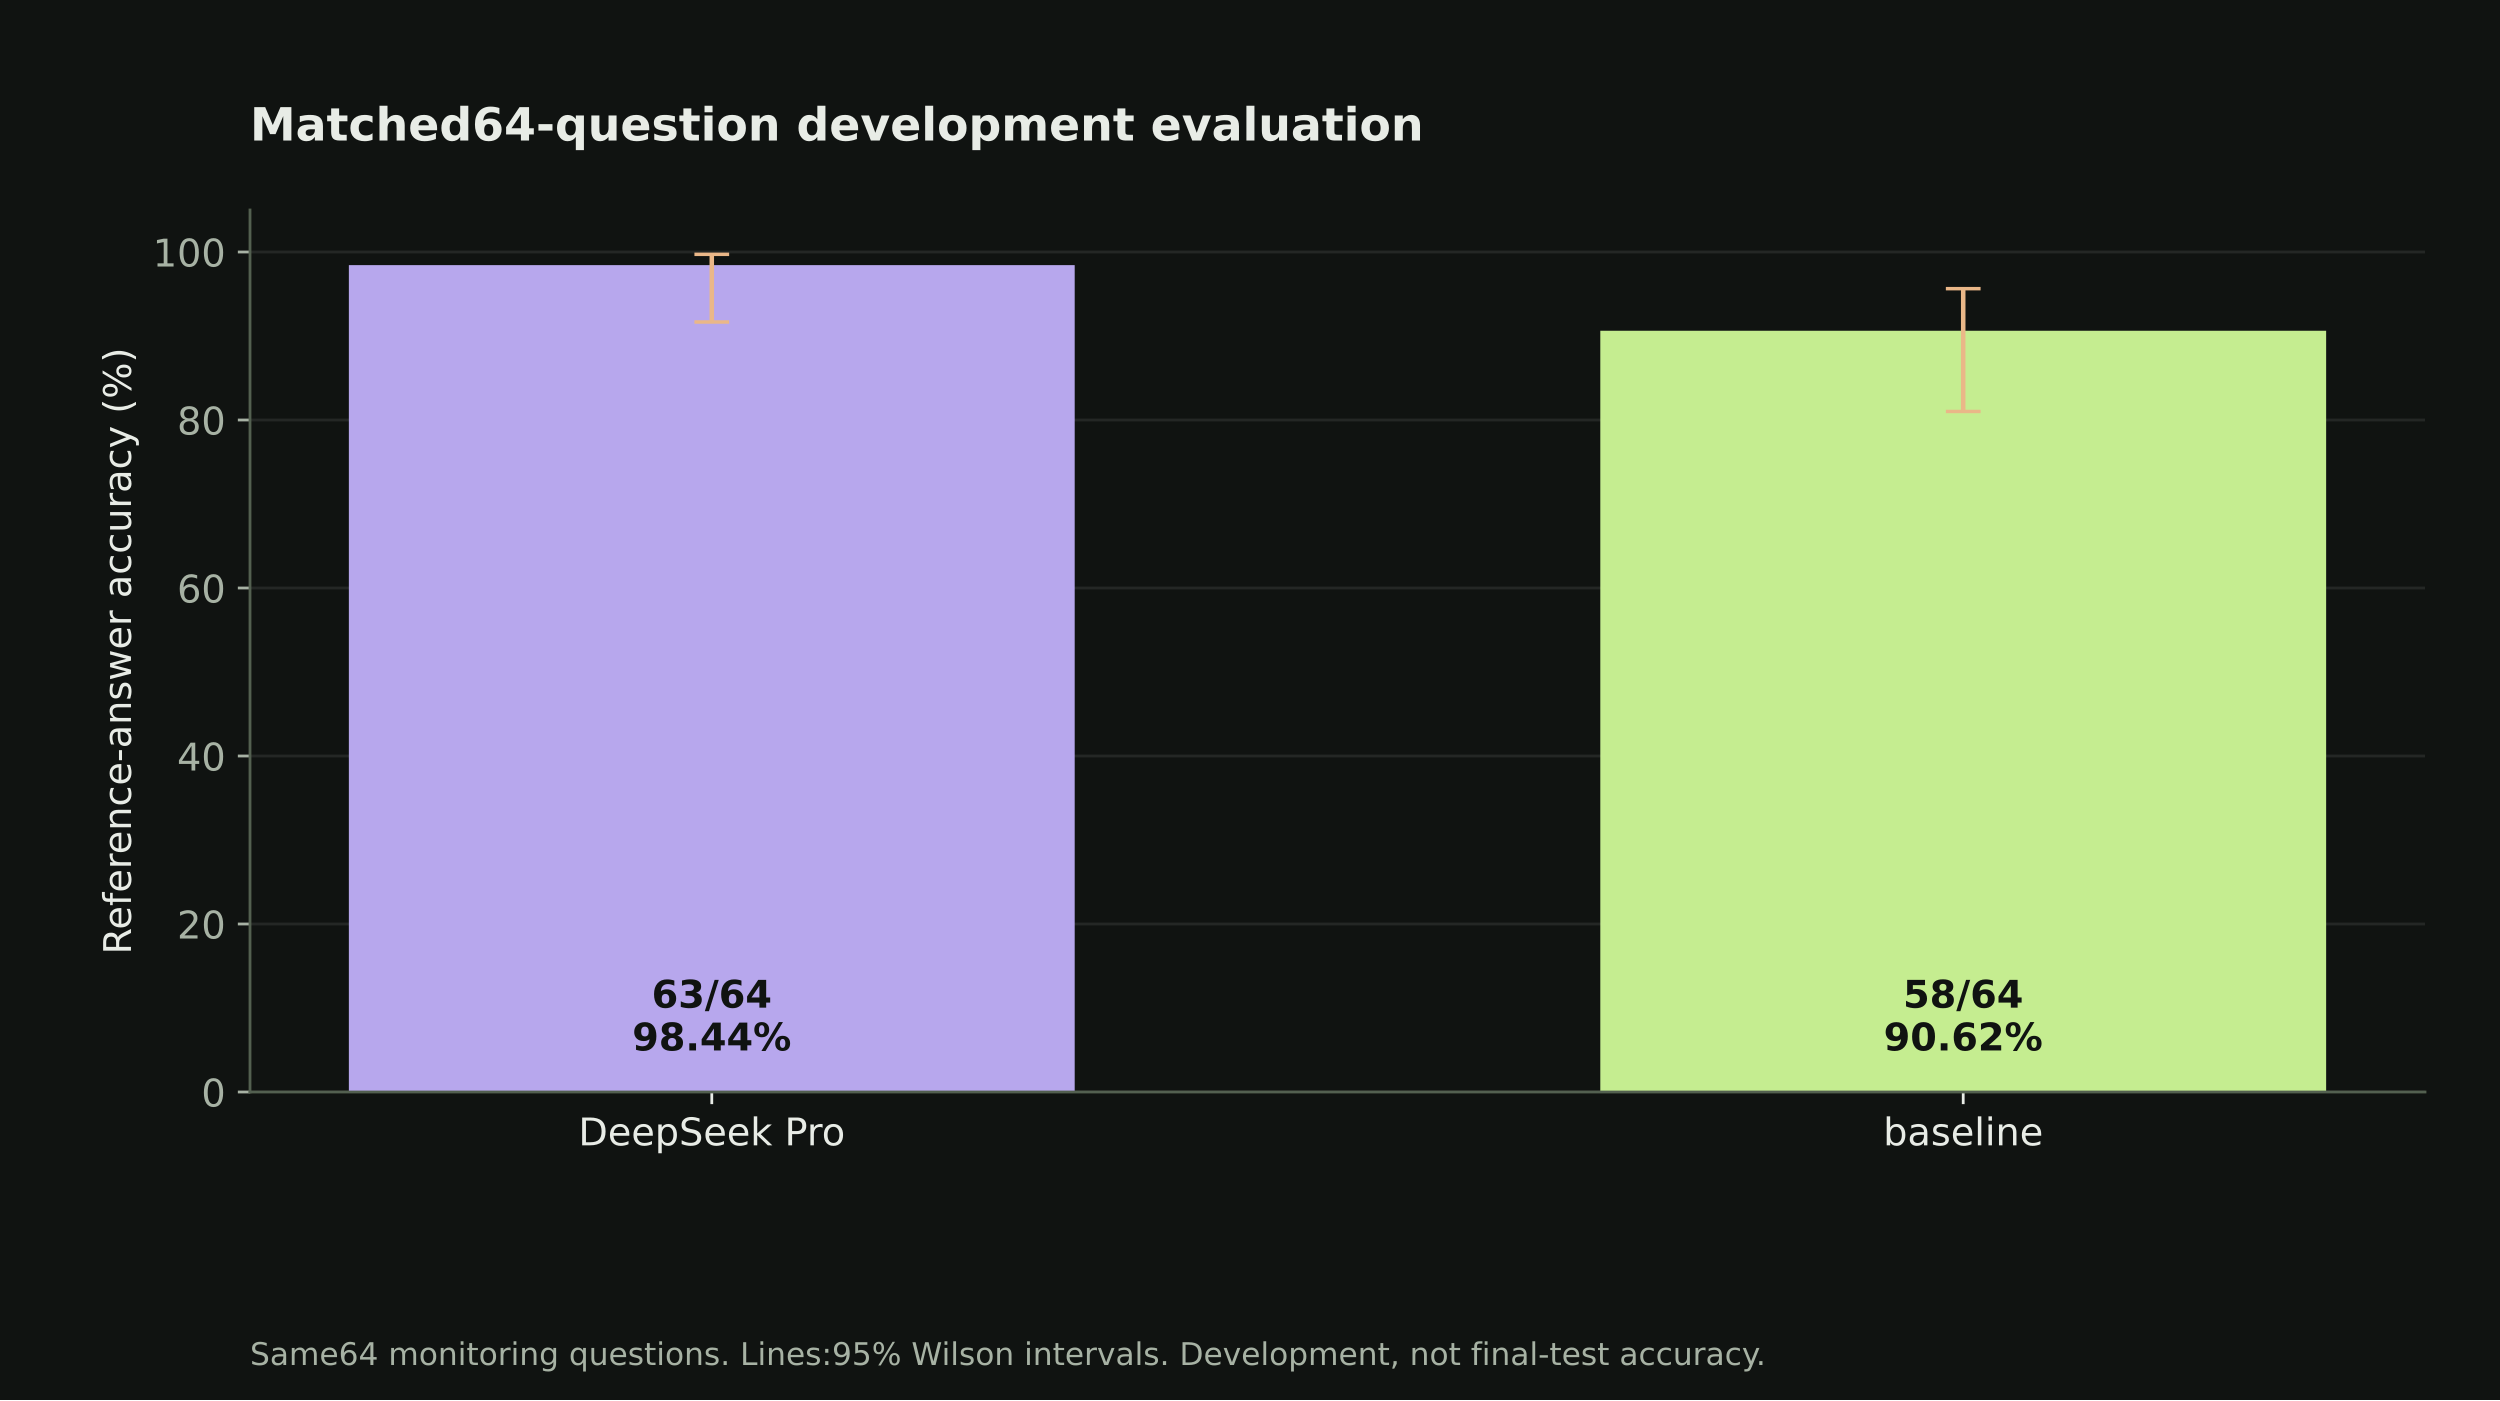
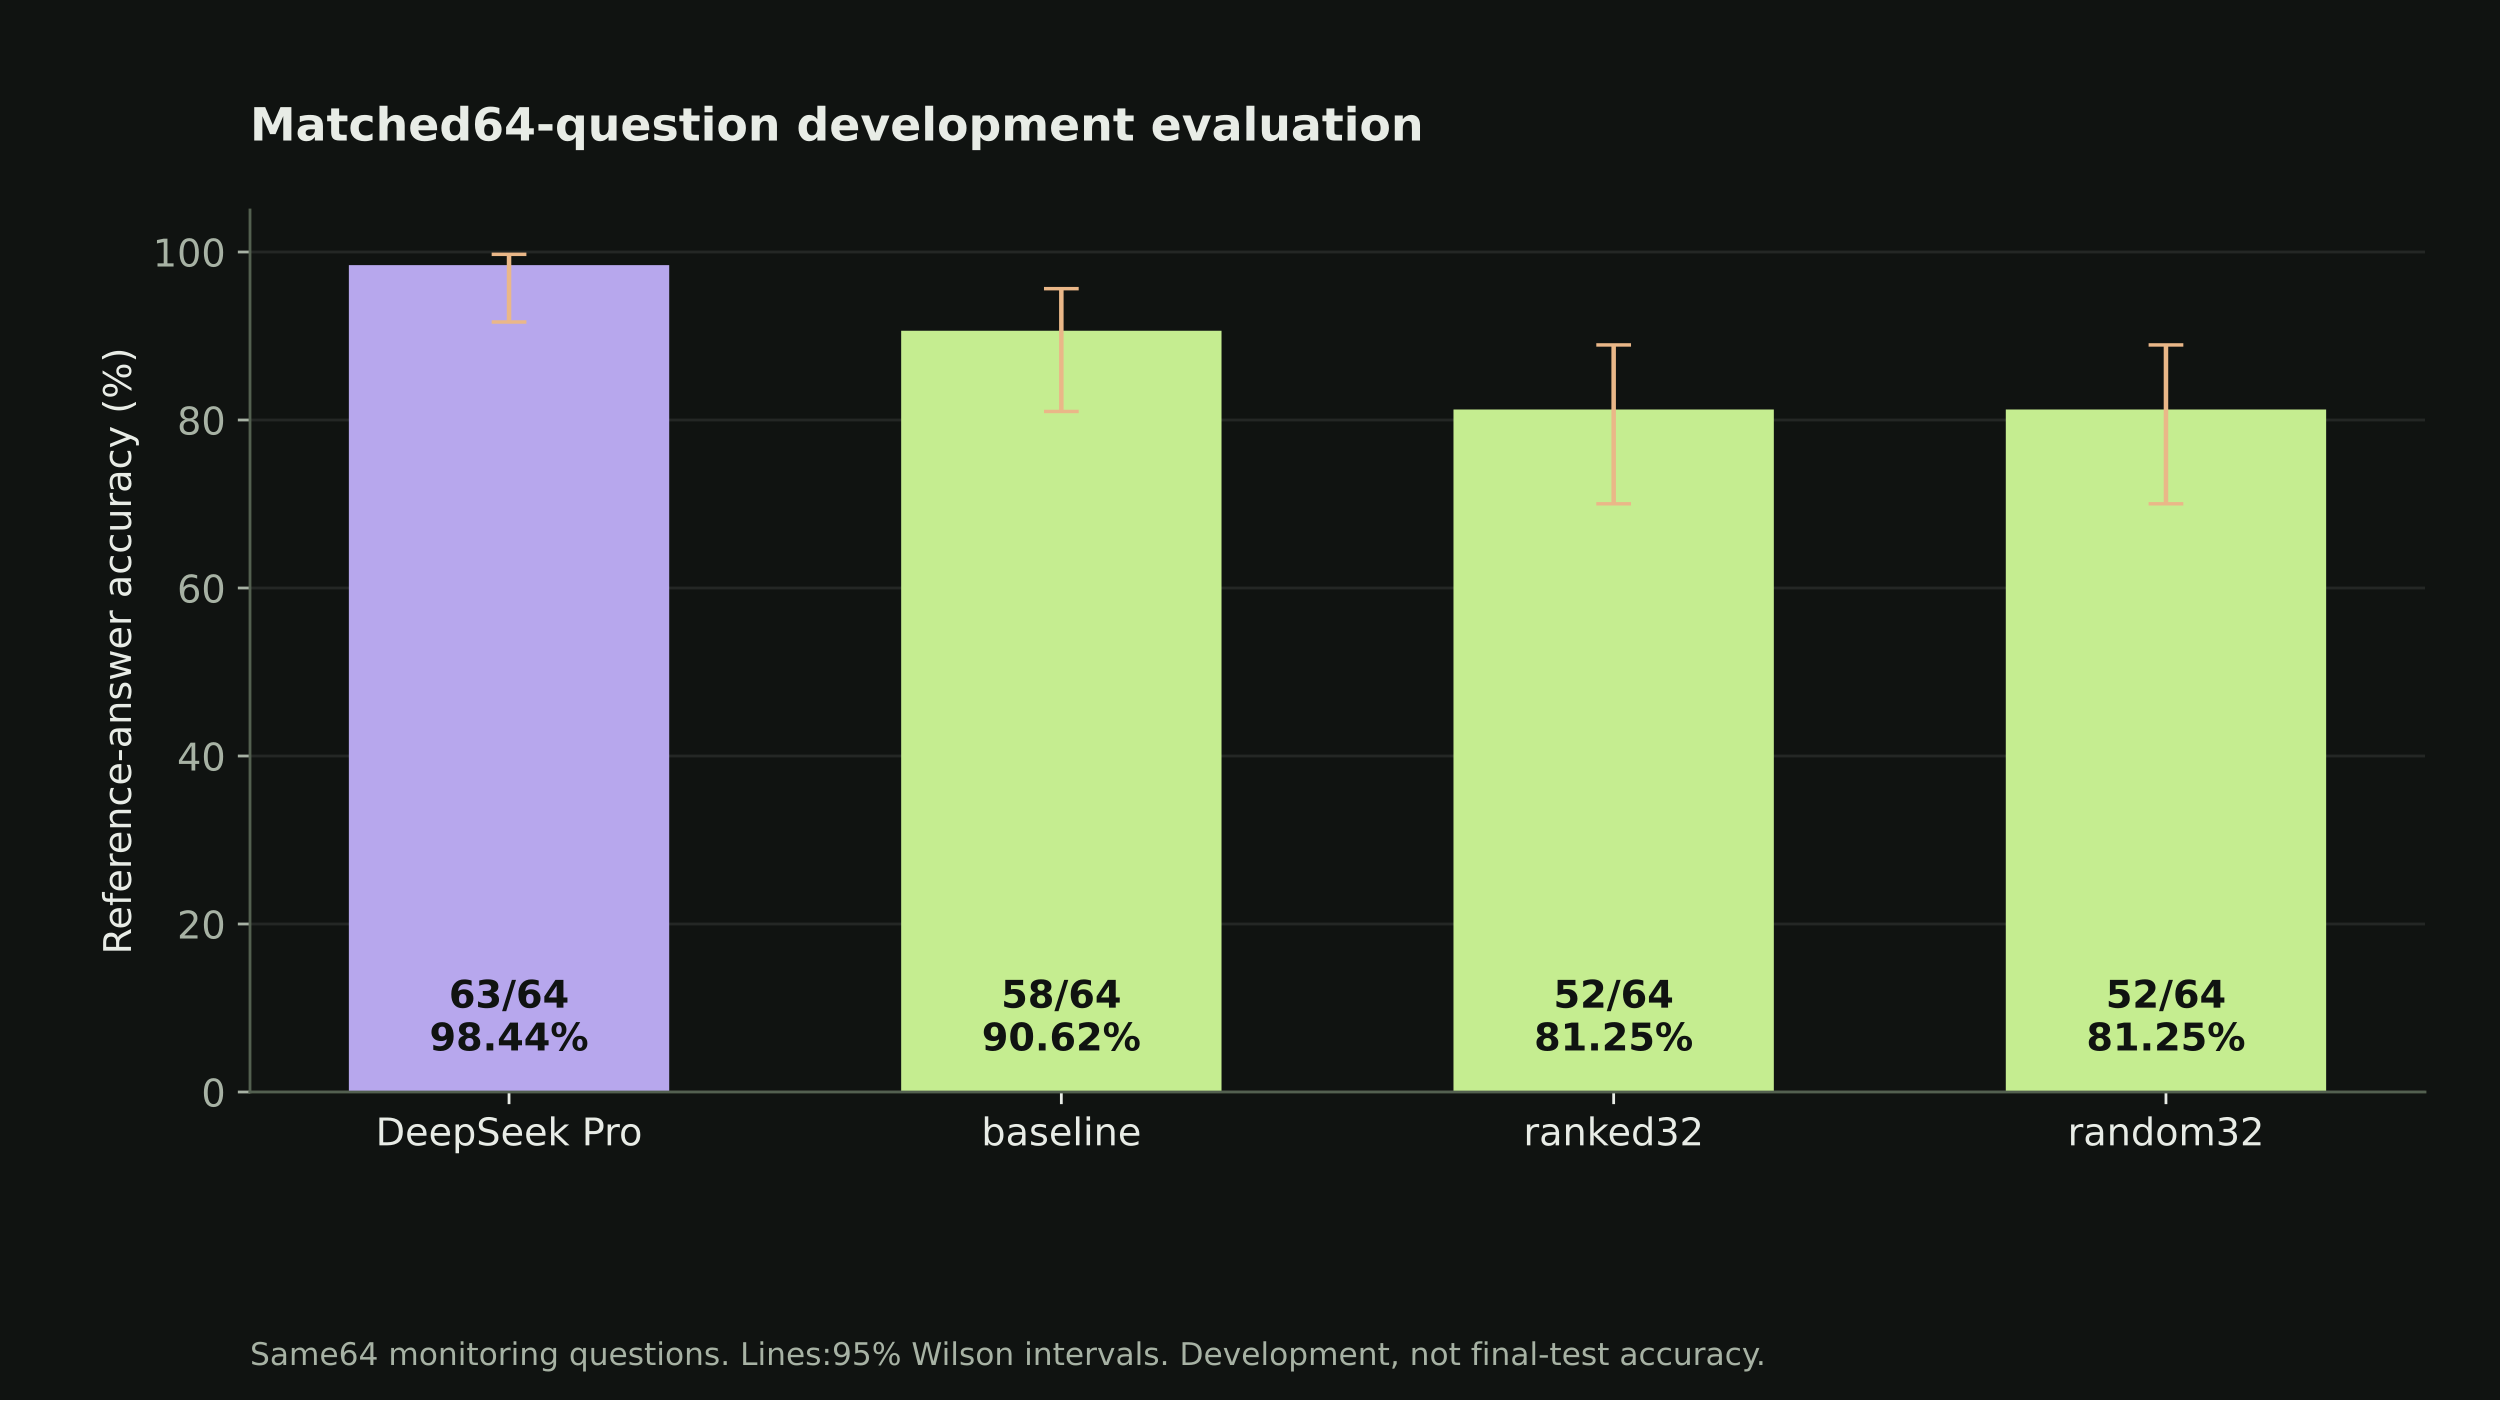
<svg xmlns="http://www.w3.org/2000/svg" xmlns:xlink="http://www.w3.org/1999/xlink" width="720pt" height="403.2pt" viewBox="0 0 720 403.2" version="1.1">
  <defs>
    <style type="text/css">*{stroke-linejoin: round; stroke-linecap: butt}</style>
  </defs>
  <g id="figure_1">
    <g id="patch_1">
      <path d="M 0 403.2  L 720 403.2  L 720 0  L 0 0  z " style="fill: #101311" />
    </g>
    <g id="axes_1">
      <g id="patch_2">
        <path d="M 72 314.496  L 698.4 314.496  L 698.4 60.48  L 72 60.48  z " style="fill: #101311" />
      </g>
      <g id="matplotlib.axis_1">
        <g id="xtick_1">
          <g id="line2d_1">
            <defs>
-               <path id="m4b20606952" d="M 0 0  L 0 3.5  " style="stroke: #e8ece6; stroke-width: 0.8" />
+               <path id="m380dfd5f9d" d="M 0 0  L 0 3.5  " style="stroke: #e8ece6; stroke-width: 0.8" />
            </defs>
            <g>
-               <use xlink:href="#m4b20606952" x="204.993" y="314.496" style="fill: #e8ece6; stroke: #e8ece6; stroke-width: 0.8" />
+               <use xlink:href="#m380dfd5f9d" x="146.602" y="314.496" style="fill: #e8ece6; stroke: #e8ece6; stroke-width: 0.8" />
            </g>
          </g>
          <g id="text_1">
-             <text style="font-size: 11px; font-family: 'DejaVu Sans', 'Bitstream Vera Sans', 'Computer Modern Sans Serif', 'Lucida Grande', 'Verdana', 'Geneva', 'Lucid', 'Arial', 'Helvetica', 'Avant Garde', sans-serif; text-anchor: middle; fill: #e8ece6" x="204.993" y="329.854" transform="rotate(-0 204.9929 329.8543)">DeepSeek Pro</text>
+             <text style="font-size: 11px; font-family: 'DejaVu Sans', 'Bitstream Vera Sans', 'Computer Modern Sans Serif', 'Lucida Grande', 'Verdana', 'Geneva', 'Lucid', 'Arial', 'Helvetica', 'Avant Garde', sans-serif; text-anchor: middle; fill: #e8ece6" x="146.602" y="329.854" transform="rotate(-0 146.6017 329.8543)">DeepSeek Pro</text>
          </g>
        </g>
        <g id="xtick_2">
          <g id="line2d_2">
            <g>
-               <use xlink:href="#m4b20606952" x="565.407" y="314.496" style="fill: #e8ece6; stroke: #e8ece6; stroke-width: 0.8" />
+               <use xlink:href="#m380dfd5f9d" x="305.667" y="314.496" style="fill: #e8ece6; stroke: #e8ece6; stroke-width: 0.8" />
            </g>
          </g>
          <g id="text_2">
-             <text style="font-size: 11px; font-family: 'DejaVu Sans', 'Bitstream Vera Sans', 'Computer Modern Sans Serif', 'Lucida Grande', 'Verdana', 'Geneva', 'Lucid', 'Arial', 'Helvetica', 'Avant Garde', sans-serif; text-anchor: middle; fill: #e8ece6" x="565.407" y="329.854" transform="rotate(-0 565.4071 329.8543)">baseline</text>
+             <text style="font-size: 11px; font-family: 'DejaVu Sans', 'Bitstream Vera Sans', 'Computer Modern Sans Serif', 'Lucida Grande', 'Verdana', 'Geneva', 'Lucid', 'Arial', 'Helvetica', 'Avant Garde', sans-serif; text-anchor: middle; fill: #e8ece6" x="305.667" y="329.854" transform="rotate(-0 305.6672 329.8543)">baseline</text>
+           </g>
+         </g>
+         <g id="xtick_3">
+           <g id="line2d_3">
+             <g>
+               <use xlink:href="#m380dfd5f9d" x="464.733" y="314.496" style="fill: #e8ece6; stroke: #e8ece6; stroke-width: 0.8" />
+             </g>
+           </g>
+           <g id="text_3">
+             <text style="font-size: 11px; font-family: 'DejaVu Sans', 'Bitstream Vera Sans', 'Computer Modern Sans Serif', 'Lucida Grande', 'Verdana', 'Geneva', 'Lucid', 'Arial', 'Helvetica', 'Avant Garde', sans-serif; text-anchor: middle; fill: #e8ece6" x="464.733" y="329.854" transform="rotate(-0 464.7328 329.8543)">ranked32</text>
+           </g>
+         </g>
+         <g id="xtick_4">
+           <g id="line2d_4">
+             <g>
+               <use xlink:href="#m380dfd5f9d" x="623.798" y="314.496" style="fill: #e8ece6; stroke: #e8ece6; stroke-width: 0.8" />
+             </g>
+           </g>
+           <g id="text_4">
+             <text style="font-size: 11px; font-family: 'DejaVu Sans', 'Bitstream Vera Sans', 'Computer Modern Sans Serif', 'Lucida Grande', 'Verdana', 'Geneva', 'Lucid', 'Arial', 'Helvetica', 'Avant Garde', sans-serif; text-anchor: middle; fill: #e8ece6" x="623.798" y="329.854" transform="rotate(-0 623.7983 329.8543)">random32</text>
          </g>
        </g>
      </g>
      <g id="matplotlib.axis_2">
        <g id="ytick_1">
-           <g id="line2d_3">
-             <path d="M 72 314.496  L 698.4 314.496  " clip-path="url(#p6bd9784aa8)" style="fill: none; stroke: #b0b0b0; stroke-opacity: 0.13; stroke-width: 0.8; stroke-linecap: square" />
-           </g>
-           <g id="line2d_4">
+           <g id="line2d_5">
+             <path d="M 72 314.496  L 698.4 314.496  " clip-path="url(#p6573b9b3d6)" style="fill: none; stroke: #b0b0b0; stroke-opacity: 0.13; stroke-width: 0.8; stroke-linecap: square" />
+           </g>
+           <g id="line2d_6">
            <defs>
-               <path id="maa172f2748" d="M 0 0  L -3.5 0  " style="stroke: #a7b2a4; stroke-width: 0.8" />
+               <path id="mb6dc7fb210" d="M 0 0  L -3.5 0  " style="stroke: #a7b2a4; stroke-width: 0.8" />
            </defs>
            <g>
-               <use xlink:href="#maa172f2748" x="72" y="314.496" style="fill: #a7b2a4; stroke: #a7b2a4; stroke-width: 0.8" />
-             </g>
-           </g>
-           <g id="text_3">
+               <use xlink:href="#mb6dc7fb210" x="72" y="314.496" style="fill: #a7b2a4; stroke: #a7b2a4; stroke-width: 0.8" />
+             </g>
+           </g>
+           <g id="text_5">
            <text style="font-size: 11px; font-family: 'DejaVu Sans', 'Bitstream Vera Sans', 'Computer Modern Sans Serif', 'Lucida Grande', 'Verdana', 'Geneva', 'Lucid', 'Arial', 'Helvetica', 'Avant Garde', sans-serif; text-anchor: end; fill: #a7b2a4" x="65" y="318.675" transform="rotate(-0 65 318.6751)">0</text>
          </g>
        </g>
        <g id="ytick_2">
-           <g id="line2d_5">
-             <path d="M 72 266.112  L 698.4 266.112  " clip-path="url(#p6bd9784aa8)" style="fill: none; stroke: #b0b0b0; stroke-opacity: 0.13; stroke-width: 0.8; stroke-linecap: square" />
-           </g>
-           <g id="line2d_6">
-             <g>
-               <use xlink:href="#maa172f2748" x="72" y="266.112" style="fill: #a7b2a4; stroke: #a7b2a4; stroke-width: 0.8" />
-             </g>
-           </g>
-           <g id="text_4">
+           <g id="line2d_7">
+             <path d="M 72 266.112  L 698.4 266.112  " clip-path="url(#p6573b9b3d6)" style="fill: none; stroke: #b0b0b0; stroke-opacity: 0.13; stroke-width: 0.8; stroke-linecap: square" />
+           </g>
+           <g id="line2d_8">
+             <g>
+               <use xlink:href="#mb6dc7fb210" x="72" y="266.112" style="fill: #a7b2a4; stroke: #a7b2a4; stroke-width: 0.8" />
+             </g>
+           </g>
+           <g id="text_6">
            <text style="font-size: 11px; font-family: 'DejaVu Sans', 'Bitstream Vera Sans', 'Computer Modern Sans Serif', 'Lucida Grande', 'Verdana', 'Geneva', 'Lucid', 'Arial', 'Helvetica', 'Avant Garde', sans-serif; text-anchor: end; fill: #a7b2a4" x="65" y="270.291" transform="rotate(-0 65 270.2911)">20</text>
          </g>
        </g>
        <g id="ytick_3">
-           <g id="line2d_7">
-             <path d="M 72 217.728  L 698.4 217.728  " clip-path="url(#p6bd9784aa8)" style="fill: none; stroke: #b0b0b0; stroke-opacity: 0.13; stroke-width: 0.8; stroke-linecap: square" />
-           </g>
-           <g id="line2d_8">
-             <g>
-               <use xlink:href="#maa172f2748" x="72" y="217.728" style="fill: #a7b2a4; stroke: #a7b2a4; stroke-width: 0.8" />
-             </g>
-           </g>
-           <g id="text_5">
+           <g id="line2d_9">
+             <path d="M 72 217.728  L 698.4 217.728  " clip-path="url(#p6573b9b3d6)" style="fill: none; stroke: #b0b0b0; stroke-opacity: 0.13; stroke-width: 0.8; stroke-linecap: square" />
+           </g>
+           <g id="line2d_10">
+             <g>
+               <use xlink:href="#mb6dc7fb210" x="72" y="217.728" style="fill: #a7b2a4; stroke: #a7b2a4; stroke-width: 0.8" />
+             </g>
+           </g>
+           <g id="text_7">
            <text style="font-size: 11px; font-family: 'DejaVu Sans', 'Bitstream Vera Sans', 'Computer Modern Sans Serif', 'Lucida Grande', 'Verdana', 'Geneva', 'Lucid', 'Arial', 'Helvetica', 'Avant Garde', sans-serif; text-anchor: end; fill: #a7b2a4" x="65" y="221.907" transform="rotate(-0 65 221.9071)">40</text>
          </g>
        </g>
        <g id="ytick_4">
-           <g id="line2d_9">
-             <path d="M 72 169.344  L 698.4 169.344  " clip-path="url(#p6bd9784aa8)" style="fill: none; stroke: #b0b0b0; stroke-opacity: 0.13; stroke-width: 0.8; stroke-linecap: square" />
-           </g>
-           <g id="line2d_10">
-             <g>
-               <use xlink:href="#maa172f2748" x="72" y="169.344" style="fill: #a7b2a4; stroke: #a7b2a4; stroke-width: 0.8" />
-             </g>
-           </g>
-           <g id="text_6">
+           <g id="line2d_11">
+             <path d="M 72 169.344  L 698.4 169.344  " clip-path="url(#p6573b9b3d6)" style="fill: none; stroke: #b0b0b0; stroke-opacity: 0.13; stroke-width: 0.8; stroke-linecap: square" />
+           </g>
+           <g id="line2d_12">
+             <g>
+               <use xlink:href="#mb6dc7fb210" x="72" y="169.344" style="fill: #a7b2a4; stroke: #a7b2a4; stroke-width: 0.8" />
+             </g>
+           </g>
+           <g id="text_8">
            <text style="font-size: 11px; font-family: 'DejaVu Sans', 'Bitstream Vera Sans', 'Computer Modern Sans Serif', 'Lucida Grande', 'Verdana', 'Geneva', 'Lucid', 'Arial', 'Helvetica', 'Avant Garde', sans-serif; text-anchor: end; fill: #a7b2a4" x="65" y="173.523" transform="rotate(-0 65 173.5231)">60</text>
          </g>
        </g>
        <g id="ytick_5">
-           <g id="line2d_11">
-             <path d="M 72 120.96  L 698.4 120.96  " clip-path="url(#p6bd9784aa8)" style="fill: none; stroke: #b0b0b0; stroke-opacity: 0.13; stroke-width: 0.8; stroke-linecap: square" />
-           </g>
-           <g id="line2d_12">
-             <g>
-               <use xlink:href="#maa172f2748" x="72" y="120.96" style="fill: #a7b2a4; stroke: #a7b2a4; stroke-width: 0.8" />
-             </g>
-           </g>
-           <g id="text_7">
+           <g id="line2d_13">
+             <path d="M 72 120.96  L 698.4 120.96  " clip-path="url(#p6573b9b3d6)" style="fill: none; stroke: #b0b0b0; stroke-opacity: 0.13; stroke-width: 0.8; stroke-linecap: square" />
+           </g>
+           <g id="line2d_14">
+             <g>
+               <use xlink:href="#mb6dc7fb210" x="72" y="120.96" style="fill: #a7b2a4; stroke: #a7b2a4; stroke-width: 0.8" />
+             </g>
+           </g>
+           <g id="text_9">
            <text style="font-size: 11px; font-family: 'DejaVu Sans', 'Bitstream Vera Sans', 'Computer Modern Sans Serif', 'Lucida Grande', 'Verdana', 'Geneva', 'Lucid', 'Arial', 'Helvetica', 'Avant Garde', sans-serif; text-anchor: end; fill: #a7b2a4" x="65" y="125.139" transform="rotate(-0 65 125.1391)">80</text>
          </g>
        </g>
        <g id="ytick_6">
-           <g id="line2d_13">
-             <path d="M 72 72.576  L 698.4 72.576  " clip-path="url(#p6bd9784aa8)" style="fill: none; stroke: #b0b0b0; stroke-opacity: 0.13; stroke-width: 0.8; stroke-linecap: square" />
-           </g>
-           <g id="line2d_14">
-             <g>
-               <use xlink:href="#maa172f2748" x="72" y="72.576" style="fill: #a7b2a4; stroke: #a7b2a4; stroke-width: 0.8" />
-             </g>
-           </g>
-           <g id="text_8">
+           <g id="line2d_15">
+             <path d="M 72 72.576  L 698.4 72.576  " clip-path="url(#p6573b9b3d6)" style="fill: none; stroke: #b0b0b0; stroke-opacity: 0.13; stroke-width: 0.8; stroke-linecap: square" />
+           </g>
+           <g id="line2d_16">
+             <g>
+               <use xlink:href="#mb6dc7fb210" x="72" y="72.576" style="fill: #a7b2a4; stroke: #a7b2a4; stroke-width: 0.8" />
+             </g>
+           </g>
+           <g id="text_10">
            <text style="font-size: 11px; font-family: 'DejaVu Sans', 'Bitstream Vera Sans', 'Computer Modern Sans Serif', 'Lucida Grande', 'Verdana', 'Geneva', 'Lucid', 'Arial', 'Helvetica', 'Avant Garde', sans-serif; text-anchor: end; fill: #a7b2a4" x="65" y="76.755" transform="rotate(-0 65 76.75514)">100</text>
          </g>
        </g>
-         <g id="text_9">
+         <g id="text_11">
          <text style="font-size: 11px; font-family: 'DejaVu Sans', 'Bitstream Vera Sans', 'Computer Modern Sans Serif', 'Lucida Grande', 'Verdana', 'Geneva', 'Lucid', 'Arial', 'Helvetica', 'Avant Garde', sans-serif; text-anchor: middle; fill: #e8ece6" x="37.716" y="187.488" transform="rotate(-90 37.71609 187.488)">Reference-answer accuracy (%)</text>
        </g>
      </g>
      <g id="patch_3">
-         <path d="M 100.473 314.496  L 309.513 314.496  L 309.513 76.356  L 100.473 76.356  z " clip-path="url(#p6bd9784aa8)" style="fill: #b7a7ed" />
+         <path d="M 100.473 314.496  L 192.731 314.496  L 192.731 76.356  L 100.473 76.356  z " clip-path="url(#p6573b9b3d6)" style="fill: #b7a7ed" />
      </g>
      <g id="patch_4">
-         <path d="M 460.887 314.496  L 669.927 314.496  L 669.927 95.256  L 460.887 95.256  z " clip-path="url(#p6bd9784aa8)" style="fill: #c5ed90" />
+         <path d="M 259.538 314.496  L 351.796 314.496  L 351.796 95.256  L 259.538 95.256  z " clip-path="url(#p6573b9b3d6)" style="fill: #c5ed90" />
+       </g>
+       <g id="patch_5">
+         <path d="M 418.604 314.496  L 510.862 314.496  L 510.862 117.936  L 418.604 117.936  z " clip-path="url(#p6573b9b3d6)" style="fill: #c5ed90" />
+       </g>
+       <g id="patch_6">
+         <path d="M 577.669 314.496  L 669.927 314.496  L 669.927 117.936  L 577.669 117.936  z " clip-path="url(#p6573b9b3d6)" style="fill: #c5ed90" />
      </g>
      <g id="LineCollection_1">
-         <path d="M 204.993 92.738  L 204.993 73.245  " clip-path="url(#p6bd9784aa8)" style="fill: none; stroke: #eab788; stroke-width: 1.3" />
-         <path d="M 565.407 118.5  L 565.407 83.142  " clip-path="url(#p6bd9784aa8)" style="fill: none; stroke: #eab788; stroke-width: 1.3" />
-       </g>
-       <g id="line2d_15">
+         <path d="M 146.602 92.738  L 146.602 73.245  " clip-path="url(#p6573b9b3d6)" style="fill: none; stroke: #eab788; stroke-width: 1.3" />
+         <path d="M 305.667 118.5  L 305.667 83.142  " clip-path="url(#p6573b9b3d6)" style="fill: none; stroke: #eab788; stroke-width: 1.3" />
+         <path d="M 464.733 145.091  L 464.733 99.343  " clip-path="url(#p6573b9b3d6)" style="fill: none; stroke: #eab788; stroke-width: 1.3" />
+         <path d="M 623.798 145.091  L 623.798 99.343  " clip-path="url(#p6573b9b3d6)" style="fill: none; stroke: #eab788; stroke-width: 1.3" />
+       </g>
+       <g id="line2d_17">
        <defs>
-           <path id="mffda06f40a" d="M 5 0  L -5 -0  " style="stroke: #eab788" />
+           <path id="mafd22acdcb" d="M 5 0  L -5 -0  " style="stroke: #eab788" />
        </defs>
-         <g clip-path="url(#p6bd9784aa8)">
-           <use xlink:href="#mffda06f40a" x="204.993" y="92.738" style="fill: #1f77b4; stroke: #eab788" />
-           <use xlink:href="#mffda06f40a" x="565.407" y="118.5" style="fill: #1f77b4; stroke: #eab788" />
-         </g>
-       </g>
-       <g id="line2d_16">
-         <g clip-path="url(#p6bd9784aa8)">
-           <use xlink:href="#mffda06f40a" x="204.993" y="73.245" style="fill: #1f77b4; stroke: #eab788" />
-           <use xlink:href="#mffda06f40a" x="565.407" y="83.142" style="fill: #1f77b4; stroke: #eab788" />
-         </g>
-       </g>
-       <g id="patch_5">
+         <g clip-path="url(#p6573b9b3d6)">
+           <use xlink:href="#mafd22acdcb" x="146.602" y="92.738" style="fill: #1f77b4; stroke: #eab788" />
+           <use xlink:href="#mafd22acdcb" x="305.667" y="118.5" style="fill: #1f77b4; stroke: #eab788" />
+           <use xlink:href="#mafd22acdcb" x="464.733" y="145.091" style="fill: #1f77b4; stroke: #eab788" />
+           <use xlink:href="#mafd22acdcb" x="623.798" y="145.091" style="fill: #1f77b4; stroke: #eab788" />
+         </g>
+       </g>
+       <g id="line2d_18">
+         <g clip-path="url(#p6573b9b3d6)">
+           <use xlink:href="#mafd22acdcb" x="146.602" y="73.245" style="fill: #1f77b4; stroke: #eab788" />
+           <use xlink:href="#mafd22acdcb" x="305.667" y="83.142" style="fill: #1f77b4; stroke: #eab788" />
+           <use xlink:href="#mafd22acdcb" x="464.733" y="99.343" style="fill: #1f77b4; stroke: #eab788" />
+           <use xlink:href="#mafd22acdcb" x="623.798" y="99.343" style="fill: #1f77b4; stroke: #eab788" />
+         </g>
+       </g>
+       <g id="patch_7">
        <path d="M 72 314.496  L 72 60.48  " style="fill: none; stroke: #536050; stroke-width: 0.8; stroke-linejoin: miter; stroke-linecap: square" />
      </g>
-       <g id="patch_6">
+       <g id="patch_8">
        <path d="M 72 314.496  L 698.4 314.496  " style="fill: none; stroke: #536050; stroke-width: 0.8; stroke-linejoin: miter; stroke-linecap: square" />
      </g>
-       <g id="text_10">
-         <text style="font-weight: 700; font-size: 11px; font-family: 'DejaVu Sans', 'Bitstream Vera Sans', 'Computer Modern Sans Serif', 'Lucida Grande', 'Verdana', 'Geneva', 'Lucid', 'Arial', 'Helvetica', 'Avant Garde', sans-serif; fill: #101311" transform="translate(187.6765 290.214)">63/64</text>
-         <text style="font-weight: 700; font-size: 11px; font-family: 'DejaVu Sans', 'Bitstream Vera Sans', 'Computer Modern Sans Serif', 'Lucida Grande', 'Verdana', 'Geneva', 'Lucid', 'Arial', 'Helvetica', 'Avant Garde', sans-serif; fill: #101311" transform="translate(182.0854 302.5315)">98.44%</text>
-       </g>
-       <g id="text_11">
-         <text style="font-weight: 700; font-size: 11px; font-family: 'DejaVu Sans', 'Bitstream Vera Sans', 'Computer Modern Sans Serif', 'Lucida Grande', 'Verdana', 'Geneva', 'Lucid', 'Arial', 'Helvetica', 'Avant Garde', sans-serif; fill: #101311" transform="translate(548.0907 290.214)">58/64</text>
-         <text style="font-weight: 700; font-size: 11px; font-family: 'DejaVu Sans', 'Bitstream Vera Sans', 'Computer Modern Sans Serif', 'Lucida Grande', 'Verdana', 'Geneva', 'Lucid', 'Arial', 'Helvetica', 'Avant Garde', sans-serif; fill: #101311" transform="translate(542.4996 302.5315)">90.62%</text>
-       </g>
      <g id="text_12">
+         <text style="font-weight: 700; font-size: 11px; font-family: 'DejaVu Sans', 'Bitstream Vera Sans', 'Computer Modern Sans Serif', 'Lucida Grande', 'Verdana', 'Geneva', 'Lucid', 'Arial', 'Helvetica', 'Avant Garde', sans-serif; fill: #101311" transform="translate(129.2853 290.214)">63/64</text>
+         <text style="font-weight: 700; font-size: 11px; font-family: 'DejaVu Sans', 'Bitstream Vera Sans', 'Computer Modern Sans Serif', 'Lucida Grande', 'Verdana', 'Geneva', 'Lucid', 'Arial', 'Helvetica', 'Avant Garde', sans-serif; fill: #101311" transform="translate(123.6942 302.5315)">98.44%</text>
+       </g>
+       <g id="text_13">
+         <text style="font-weight: 700; font-size: 11px; font-family: 'DejaVu Sans', 'Bitstream Vera Sans', 'Computer Modern Sans Serif', 'Lucida Grande', 'Verdana', 'Geneva', 'Lucid', 'Arial', 'Helvetica', 'Avant Garde', sans-serif; fill: #101311" transform="translate(288.3508 290.214)">58/64</text>
+         <text style="font-weight: 700; font-size: 11px; font-family: 'DejaVu Sans', 'Bitstream Vera Sans', 'Computer Modern Sans Serif', 'Lucida Grande', 'Verdana', 'Geneva', 'Lucid', 'Arial', 'Helvetica', 'Avant Garde', sans-serif; fill: #101311" transform="translate(282.7597 302.5315)">90.62%</text>
+       </g>
+       <g id="text_14">
+         <text style="font-weight: 700; font-size: 11px; font-family: 'DejaVu Sans', 'Bitstream Vera Sans', 'Computer Modern Sans Serif', 'Lucida Grande', 'Verdana', 'Geneva', 'Lucid', 'Arial', 'Helvetica', 'Avant Garde', sans-serif; fill: #101311" transform="translate(447.4164 290.214)">52/64</text>
+         <text style="font-weight: 700; font-size: 11px; font-family: 'DejaVu Sans', 'Bitstream Vera Sans', 'Computer Modern Sans Serif', 'Lucida Grande', 'Verdana', 'Geneva', 'Lucid', 'Arial', 'Helvetica', 'Avant Garde', sans-serif; fill: #101311" transform="translate(441.8253 302.5315)">81.25%</text>
+       </g>
+       <g id="text_15">
+         <text style="font-weight: 700; font-size: 11px; font-family: 'DejaVu Sans', 'Bitstream Vera Sans', 'Computer Modern Sans Serif', 'Lucida Grande', 'Verdana', 'Geneva', 'Lucid', 'Arial', 'Helvetica', 'Avant Garde', sans-serif; fill: #101311" transform="translate(606.4819 290.214)">52/64</text>
+         <text style="font-weight: 700; font-size: 11px; font-family: 'DejaVu Sans', 'Bitstream Vera Sans', 'Computer Modern Sans Serif', 'Lucida Grande', 'Verdana', 'Geneva', 'Lucid', 'Arial', 'Helvetica', 'Avant Garde', sans-serif; fill: #101311" transform="translate(600.8908 302.5315)">81.25%</text>
+       </g>
+       <g id="text_16">
        <text style="font-weight: 700; font-size: 13.2px; font-family: 'DejaVu Sans', 'Bitstream Vera Sans', 'Computer Modern Sans Serif', 'Lucida Grande', 'Verdana', 'Geneva', 'Lucid', 'Arial', 'Helvetica', 'Avant Garde', sans-serif; text-anchor: start; fill: #e8ece6" x="72" y="40.48" transform="rotate(-0 72 40.48)">Matched64-question development evaluation</text>
      </g>
    </g>
-     <g id="text_13">
+     <g id="text_17">
      <text style="font-size: 9px; font-family: 'DejaVu Sans', 'Bitstream Vera Sans', 'Computer Modern Sans Serif', 'Lucida Grande', 'Verdana', 'Geneva', 'Lucid', 'Arial', 'Helvetica', 'Avant Garde', sans-serif; text-anchor: start; fill: #a7b2a4" x="72" y="393.12" transform="rotate(-0 72 393.12)">Same64 monitoring questions. Lines:95% Wilson intervals. Development, not final-test accuracy.</text>
    </g>
  </g>
  <defs>
-     <clipPath id="p6bd9784aa8">
+     <clipPath id="p6573b9b3d6">
      <rect x="72" y="60.48" width="626.4" height="254.016" />
    </clipPath>
  </defs>
</svg>
